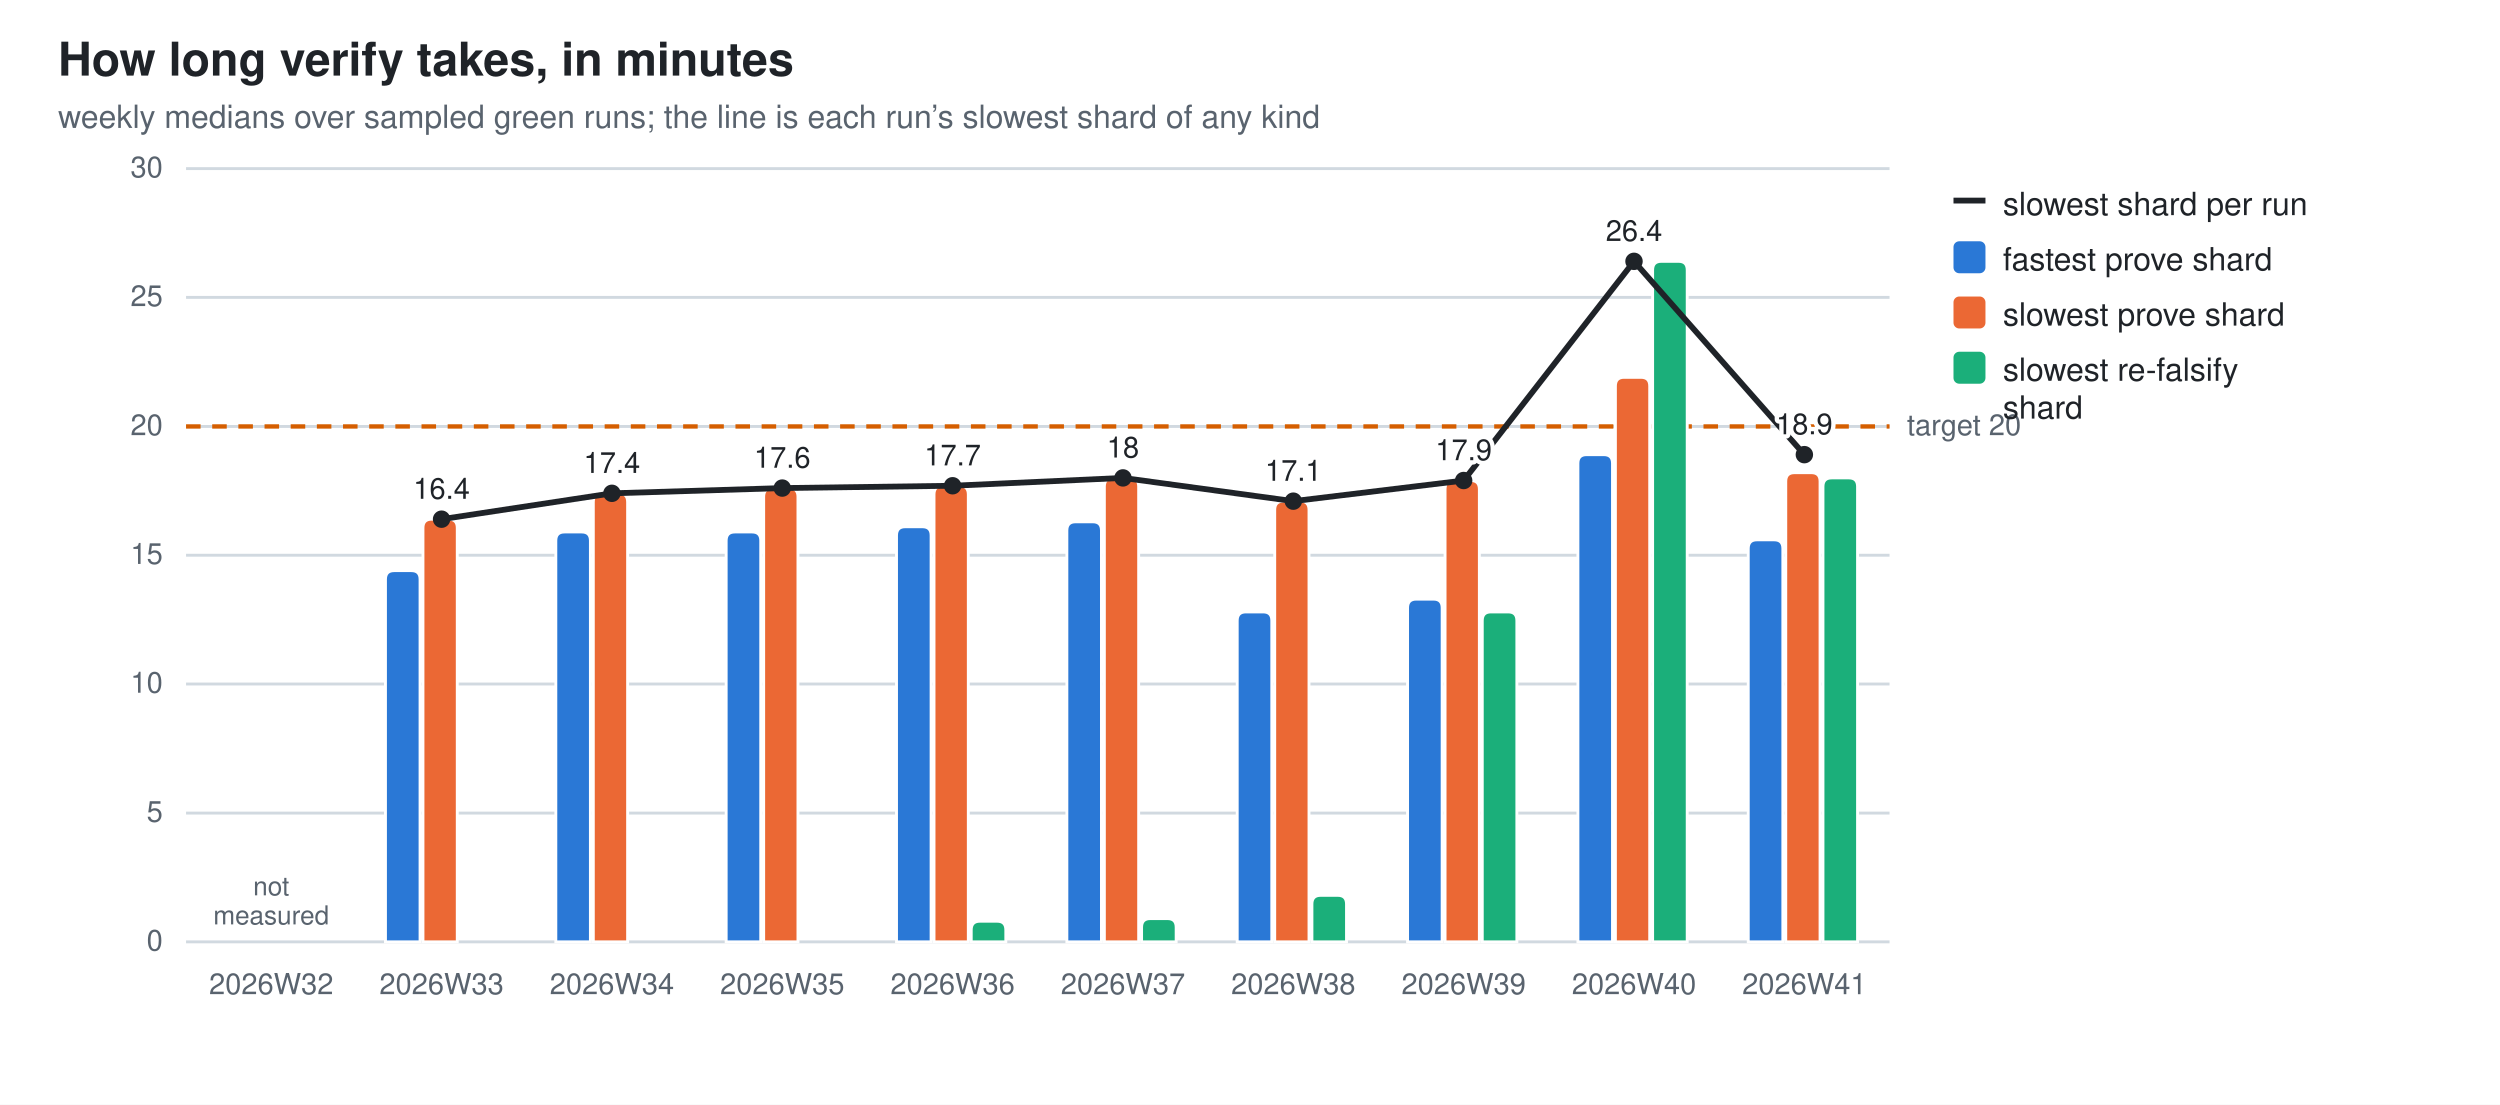
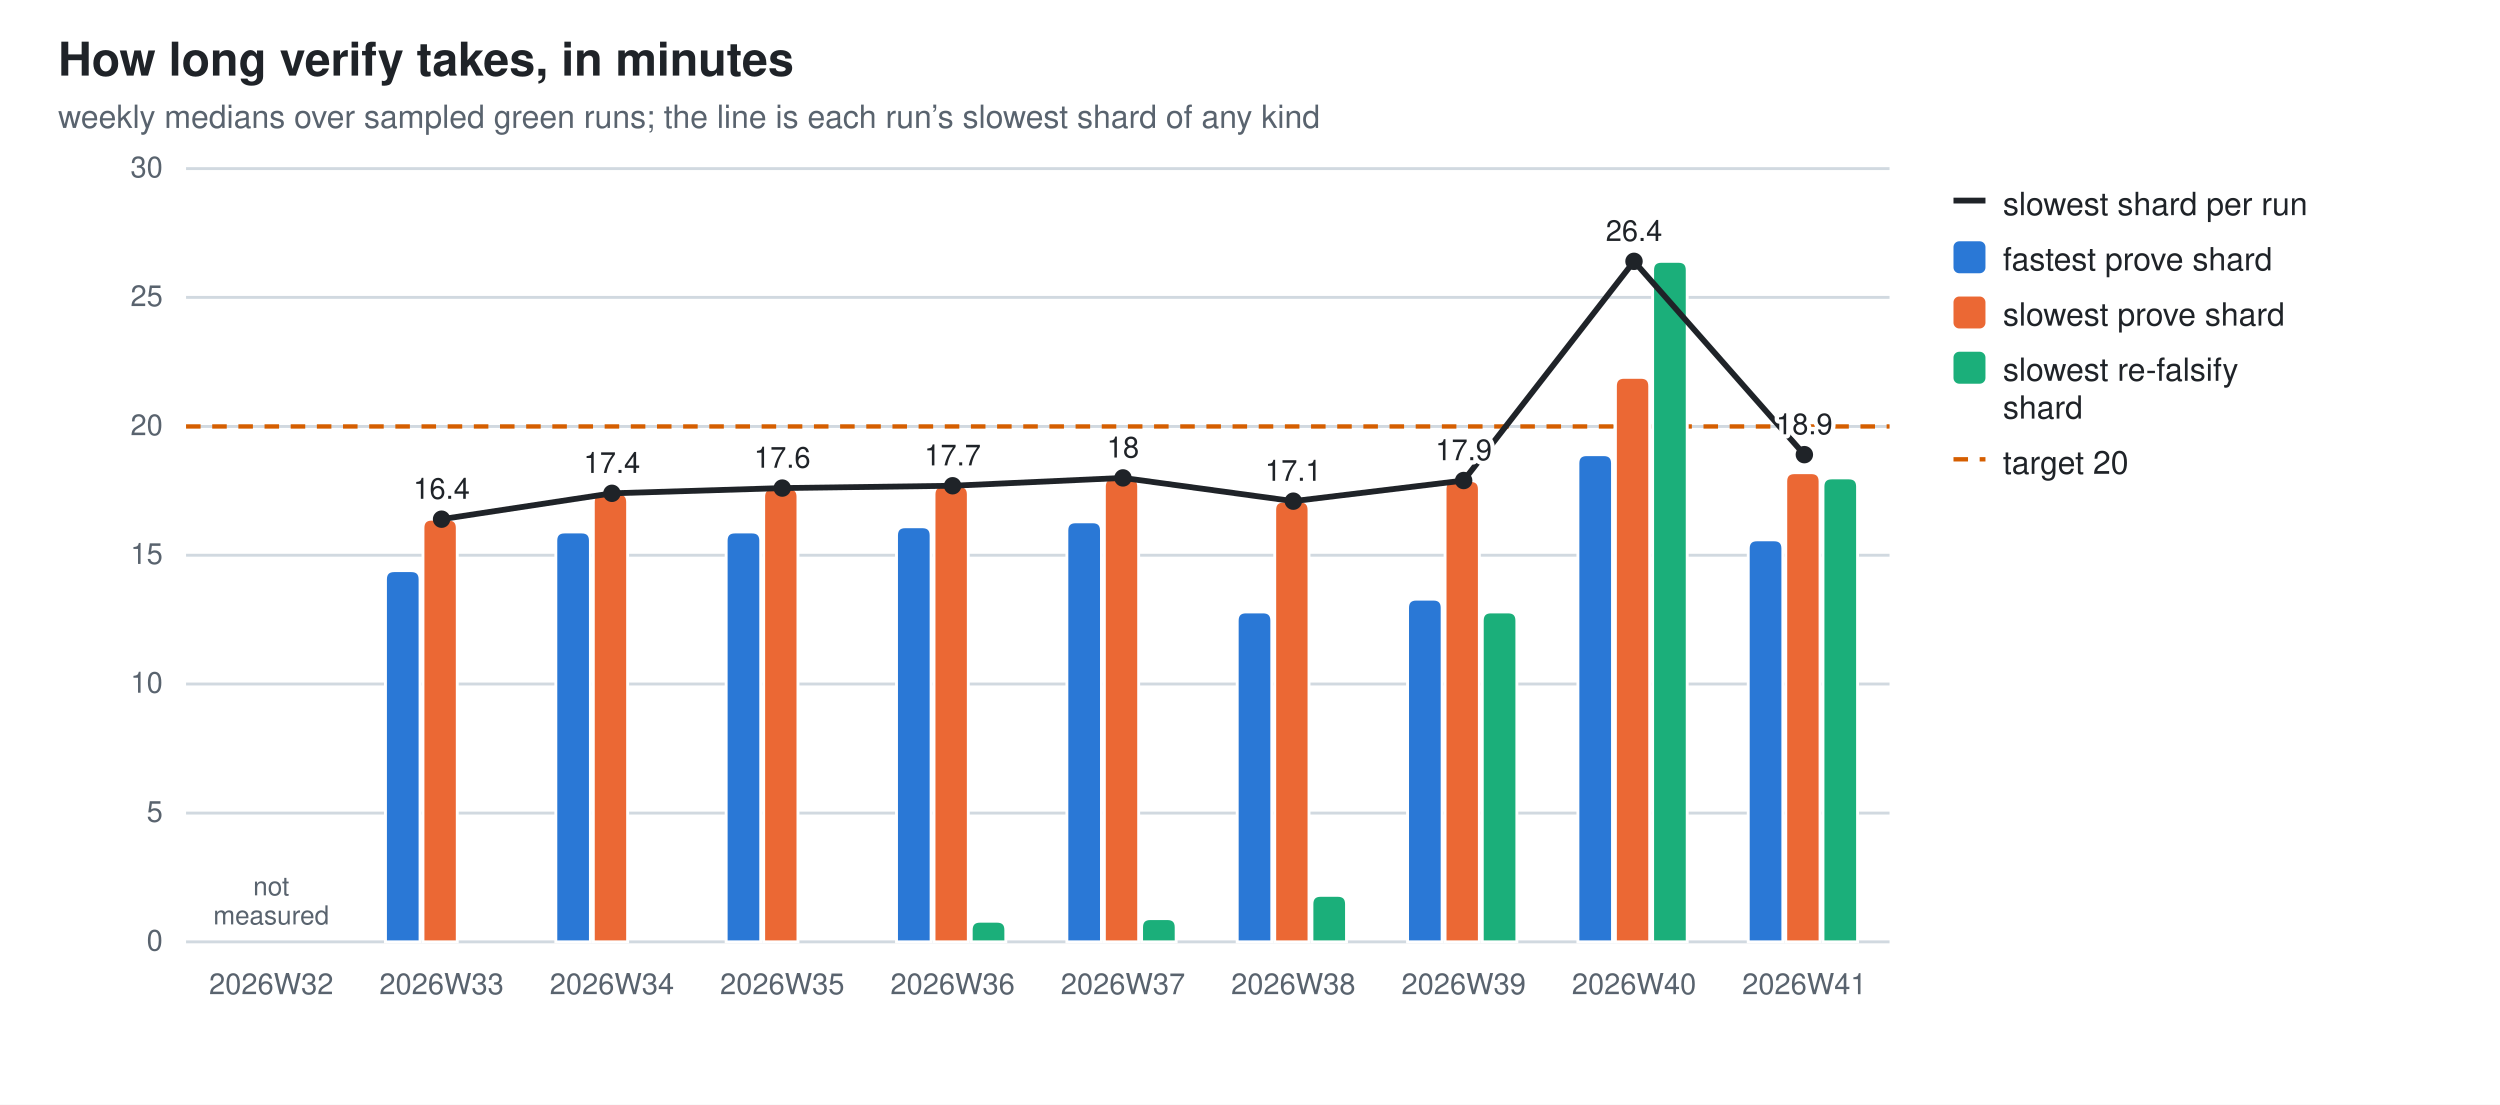
<svg xmlns="http://www.w3.org/2000/svg" width="860" height="380" viewBox="0 0 860 380" role="img" aria-label="How long verify takes, in minutes">
  <style>
  .bg{fill:#ffffff} .fg{fill:#1f2328} .mut{fill:#59636e} .grid{stroke:#d1d9e0}
  .seg{stroke:#ffffff;stroke-width:1} .tr{stroke:#1f2328;fill:none} .trd{fill:#1f2328}
  .val{paint-order:stroke;stroke:#ffffff;stroke-width:3px;stroke-linejoin:round}
  .s0{fill:#2a78d6}  .s1{fill:#eb6834}  .s2{fill:#1baf7a}
  @media (prefers-color-scheme: dark){
    .bg{fill:#0d1117} .fg{fill:#e6edf3} .mut{fill:#9198a1} .grid{stroke:#30363d}
    .seg{stroke:#0d1117} .val{stroke:#0d1117} .tr{stroke:#e6edf3} .trd{fill:#e6edf3} .s0{fill:#3987e5} .s1{fill:#d95926} .s2{fill:#199e70}}
  text{font-family:-apple-system,BlinkMacSystemFont,"Segoe UI",Helvetica,Arial,sans-serif}
</style>
  <rect class="bg" width="860" height="380" />
  <text class="fg" x="20" y="26" font-size="16" font-weight="600">How long verify takes, in minutes</text>
  <text class="mut" x="20" y="44" font-size="11">weekly medians over sampled green runs; the line is each run’s slowest shard of any kind</text>
  <line class="grid" x1="64" y1="324.0" x2="650.0" y2="324.0" stroke-width="1" />
  <text class="mut" x="56" y="327.0" font-size="10" text-anchor="end">0</text>
  <line class="grid" x1="64" y1="279.7" x2="650.0" y2="279.7" stroke-width="1" />
  <text class="mut" x="56" y="282.7" font-size="10" text-anchor="end">5</text>
  <line class="grid" x1="64" y1="235.3" x2="650.0" y2="235.3" stroke-width="1" />
  <text class="mut" x="56" y="238.3" font-size="10" text-anchor="end">10</text>
  <line class="grid" x1="64" y1="191.0" x2="650.0" y2="191.0" stroke-width="1" />
  <text class="mut" x="56" y="194.0" font-size="10" text-anchor="end">15</text>
  <line class="grid" x1="64" y1="146.7" x2="650.0" y2="146.7" stroke-width="1" />
  <text class="mut" x="56" y="149.7" font-size="10" text-anchor="end">20</text>
  <line class="grid" x1="64" y1="102.3" x2="650.0" y2="102.3" stroke-width="1" />
  <text class="mut" x="56" y="105.3" font-size="10" text-anchor="end">25</text>
  <line class="grid" x1="64" y1="58.0" x2="650.0" y2="58.0" stroke-width="1" />
  <text class="mut" x="56" y="61.0" font-size="10" text-anchor="end">30</text>
  <line x1="64" y1="146.7" x2="650.0" y2="146.7" stroke="#D55E00" stroke-width="1.5" stroke-dasharray="5 4" />
-   <text class="mut" x="656.0" y="149.7" font-size="10">target 20</text>
  <text class="mut" x="93.3" y="342" font-size="10" text-anchor="middle">2026W32</text>
  <text class="mut" x="93.3" y="308.0" font-size="9" text-anchor="middle">not<tspan x="93.3" dy="10">measured</tspan>
  </text>
  <path class="seg s0" d="M132.6,324.0 V199.3 Q132.6,196.3 135.6,196.3 H141.5 Q144.5,196.3 144.5,199.3 V324.0 Z" />
  <path class="seg s1" d="M145.5,324.0 V181.6 Q145.5,178.6 148.5,178.6 H154.3 Q157.3,178.6 157.3,181.6 V324.0 Z" />
  <text class="mut" x="151.9" y="342" font-size="10" text-anchor="middle">2026W33</text>
  <path class="seg s0" d="M191.2,324.0 V186.0 Q191.2,183.0 194.2,183.0 H200.1 Q203.1,183.0 203.1,186.0 V324.0 Z" />
  <path class="seg s1" d="M204.1,324.0 V172.7 Q204.1,169.7 207.1,169.7 H212.9 Q215.9,169.7 215.9,172.7 V324.0 Z" />
  <text class="mut" x="210.5" y="342" font-size="10" text-anchor="middle">2026W34</text>
  <path class="seg s0" d="M249.8,324.0 V186.0 Q249.8,183.0 252.8,183.0 H258.7 Q261.7,183.0 261.7,186.0 V324.0 Z" />
  <path class="seg s1" d="M262.7,324.0 V170.9 Q262.7,167.9 265.7,167.9 H271.5 Q274.5,167.9 274.5,170.9 V324.0 Z" />
  <text class="mut" x="269.1" y="342" font-size="10" text-anchor="middle">2026W35</text>
  <path class="seg s0" d="M308.4,324.0 V184.2 Q308.4,181.2 311.4,181.2 H317.3 Q320.3,181.2 320.3,184.2 V324.0 Z" />
  <path class="seg s1" d="M321.3,324.0 V170.1 Q321.3,167.1 324.3,167.1 H330.1 Q333.1,167.1 333.1,170.1 V324.0 Z" />
  <path class="seg s2" d="M334.1,324.0 V319.9 Q334.1,316.9 337.1,316.9 H343.0 Q346.0,316.9 346.0,319.9 V324.0 Z" />
  <text class="mut" x="327.7" y="342" font-size="10" text-anchor="middle">2026W36</text>
  <path class="seg s0" d="M367.0,324.0 V182.5 Q367.0,179.5 370.0,179.5 H375.9 Q378.9,179.5 378.9,182.5 V324.0 Z" />
  <path class="seg s1" d="M379.9,324.0 V167.4 Q379.9,164.4 382.9,164.4 H388.7 Q391.7,164.4 391.7,167.4 V324.0 Z" />
  <path class="seg s2" d="M392.7,324.0 V319.0 Q392.7,316.0 395.7,316.0 H401.6 Q404.6,316.0 404.6,319.0 V324.0 Z" />
  <text class="mut" x="386.3" y="342" font-size="10" text-anchor="middle">2026W37</text>
  <path class="seg s0" d="M425.6,324.0 V213.5 Q425.6,210.5 428.6,210.5 H434.5 Q437.5,210.5 437.5,213.5 V324.0 Z" />
  <path class="seg s1" d="M438.5,324.0 V175.4 Q438.5,172.4 441.5,172.4 H447.3 Q450.3,172.4 450.3,175.4 V324.0 Z" />
  <path class="seg s2" d="M451.3,324.0 V311.0 Q451.3,308.0 454.3,308.0 H460.2 Q463.2,308.0 463.2,311.0 V324.0 Z" />
  <text class="mut" x="444.9" y="342" font-size="10" text-anchor="middle">2026W38</text>
  <path class="seg s0" d="M484.2,324.0 V209.1 Q484.2,206.1 487.2,206.1 H493.1 Q496.1,206.1 496.1,209.1 V324.0 Z" />
  <path class="seg s1" d="M497.1,324.0 V168.3 Q497.1,165.3 500.1,165.3 H505.9 Q508.9,165.3 508.9,168.3 V324.0 Z" />
  <path class="seg s2" d="M509.9,324.0 V213.5 Q509.9,210.5 512.9,210.5 H518.8 Q521.8,210.5 521.8,213.5 V324.0 Z" />
  <text class="mut" x="503.5" y="342" font-size="10" text-anchor="middle">2026W39</text>
  <path class="seg s0" d="M542.8,324.0 V159.4 Q542.8,156.4 545.8,156.4 H551.7 Q554.7,156.4 554.7,159.4 V324.0 Z" />
  <path class="seg s1" d="M555.7,324.0 V132.8 Q555.7,129.8 558.7,129.8 H564.5 Q567.5,129.8 567.5,132.8 V324.0 Z" />
  <path class="seg s2" d="M568.5,324.0 V92.9 Q568.5,89.9 571.5,89.9 H577.4 Q580.4,89.9 580.4,92.9 V324.0 Z" />
  <text class="mut" x="562.1" y="342" font-size="10" text-anchor="middle">2026W40</text>
  <path class="seg s0" d="M601.4,324.0 V188.7 Q601.4,185.7 604.4,185.7 H610.3 Q613.3,185.7 613.3,188.7 V324.0 Z" />
  <path class="seg s1" d="M614.3,324.0 V165.6 Q614.3,162.6 617.3,162.6 H623.1 Q626.1,162.6 626.1,165.6 V324.0 Z" />
  <path class="seg s2" d="M627.1,324.0 V167.4 Q627.1,164.4 630.1,164.4 H636.0 Q639.0,164.4 639.0,167.4 V324.0 Z" />
  <text class="mut" x="620.7" y="342" font-size="10" text-anchor="middle">2026W41</text>
  <line class="tr" x1="151.9" y1="178.6" x2="210.5" y2="169.7" stroke-width="2" />
  <line class="tr" x1="210.5" y1="169.7" x2="269.1" y2="167.9" stroke-width="2" />
  <line class="tr" x1="269.1" y1="167.9" x2="327.7" y2="167.1" stroke-width="2" />
  <line class="tr" x1="327.7" y1="167.1" x2="386.3" y2="164.4" stroke-width="2" />
  <line class="tr" x1="386.3" y1="164.4" x2="444.9" y2="172.4" stroke-width="2" />
  <line class="tr" x1="444.9" y1="172.4" x2="503.5" y2="165.3" stroke-width="2" />
  <line class="tr" x1="503.5" y1="165.3" x2="562.1" y2="89.9" stroke-width="2" />
  <line class="tr" x1="562.1" y1="89.9" x2="620.7" y2="156.4" stroke-width="2" />
  <circle class="trd" cx="151.9" cy="178.6" r="3" />
  <text class="fg val" x="151.9" y="171.6" font-size="10" text-anchor="middle">16.4</text>
  <circle class="trd" cx="210.5" cy="169.7" r="3" />
  <text class="fg val" x="210.5" y="162.7" font-size="10" text-anchor="middle">17.4</text>
  <circle class="trd" cx="269.1" cy="167.9" r="3" />
  <text class="fg val" x="269.1" y="160.9" font-size="10" text-anchor="middle">17.6</text>
  <circle class="trd" cx="327.7" cy="167.1" r="3" />
  <text class="fg val" x="327.7" y="160.1" font-size="10" text-anchor="middle">17.7</text>
  <circle class="trd" cx="386.3" cy="164.4" r="3" />
  <text class="fg val" x="386.3" y="157.4" font-size="10" text-anchor="middle">18</text>
  <circle class="trd" cx="444.9" cy="172.4" r="3" />
  <text class="fg val" x="444.9" y="165.4" font-size="10" text-anchor="middle">17.1</text>
  <circle class="trd" cx="503.5" cy="165.3" r="3" />
  <text class="fg val" x="503.5" y="158.3" font-size="10" text-anchor="middle">17.9</text>
  <circle class="trd" cx="562.1" cy="89.9" r="3" />
  <text class="fg val" x="562.1" y="82.9" font-size="10" text-anchor="middle">26.4</text>
  <circle class="trd" cx="620.7" cy="156.4" r="3" />
  <text class="fg val" x="620.7" y="149.4" font-size="10" text-anchor="middle">18.9</text>
  <line class="tr" x1="672" y1="69" x2="683" y2="69" stroke-width="2" />
  <text class="fg" y="74" font-size="11">
    <tspan x="689" dy="0">slowest shard per run</tspan>
  </text>
  <rect class="s0" x="672" y="83" width="11" height="11" rx="2" />
  <text class="fg" y="93" font-size="11">
    <tspan x="689" dy="0">fastest prove shard</tspan>
  </text>
  <rect class="s1" x="672" y="102" width="11" height="11" rx="2" />
  <text class="fg" y="112" font-size="11">
    <tspan x="689" dy="0">slowest prove shard</tspan>
  </text>
  <rect class="s2" x="672" y="121" width="11" height="11" rx="2" />
  <text class="fg" y="131" font-size="11">
    <tspan x="689" dy="0">slowest re-falsify</tspan>
    <tspan x="689" dy="13">shard</tspan>
  </text>
+   <line x1="672" y1="158" x2="683" y2="158" stroke="#D55E00" stroke-width="1.5" stroke-dasharray="5 4" />
+   <text class="fg" x="689" y="163" font-size="11">target 20</text>
</svg>
